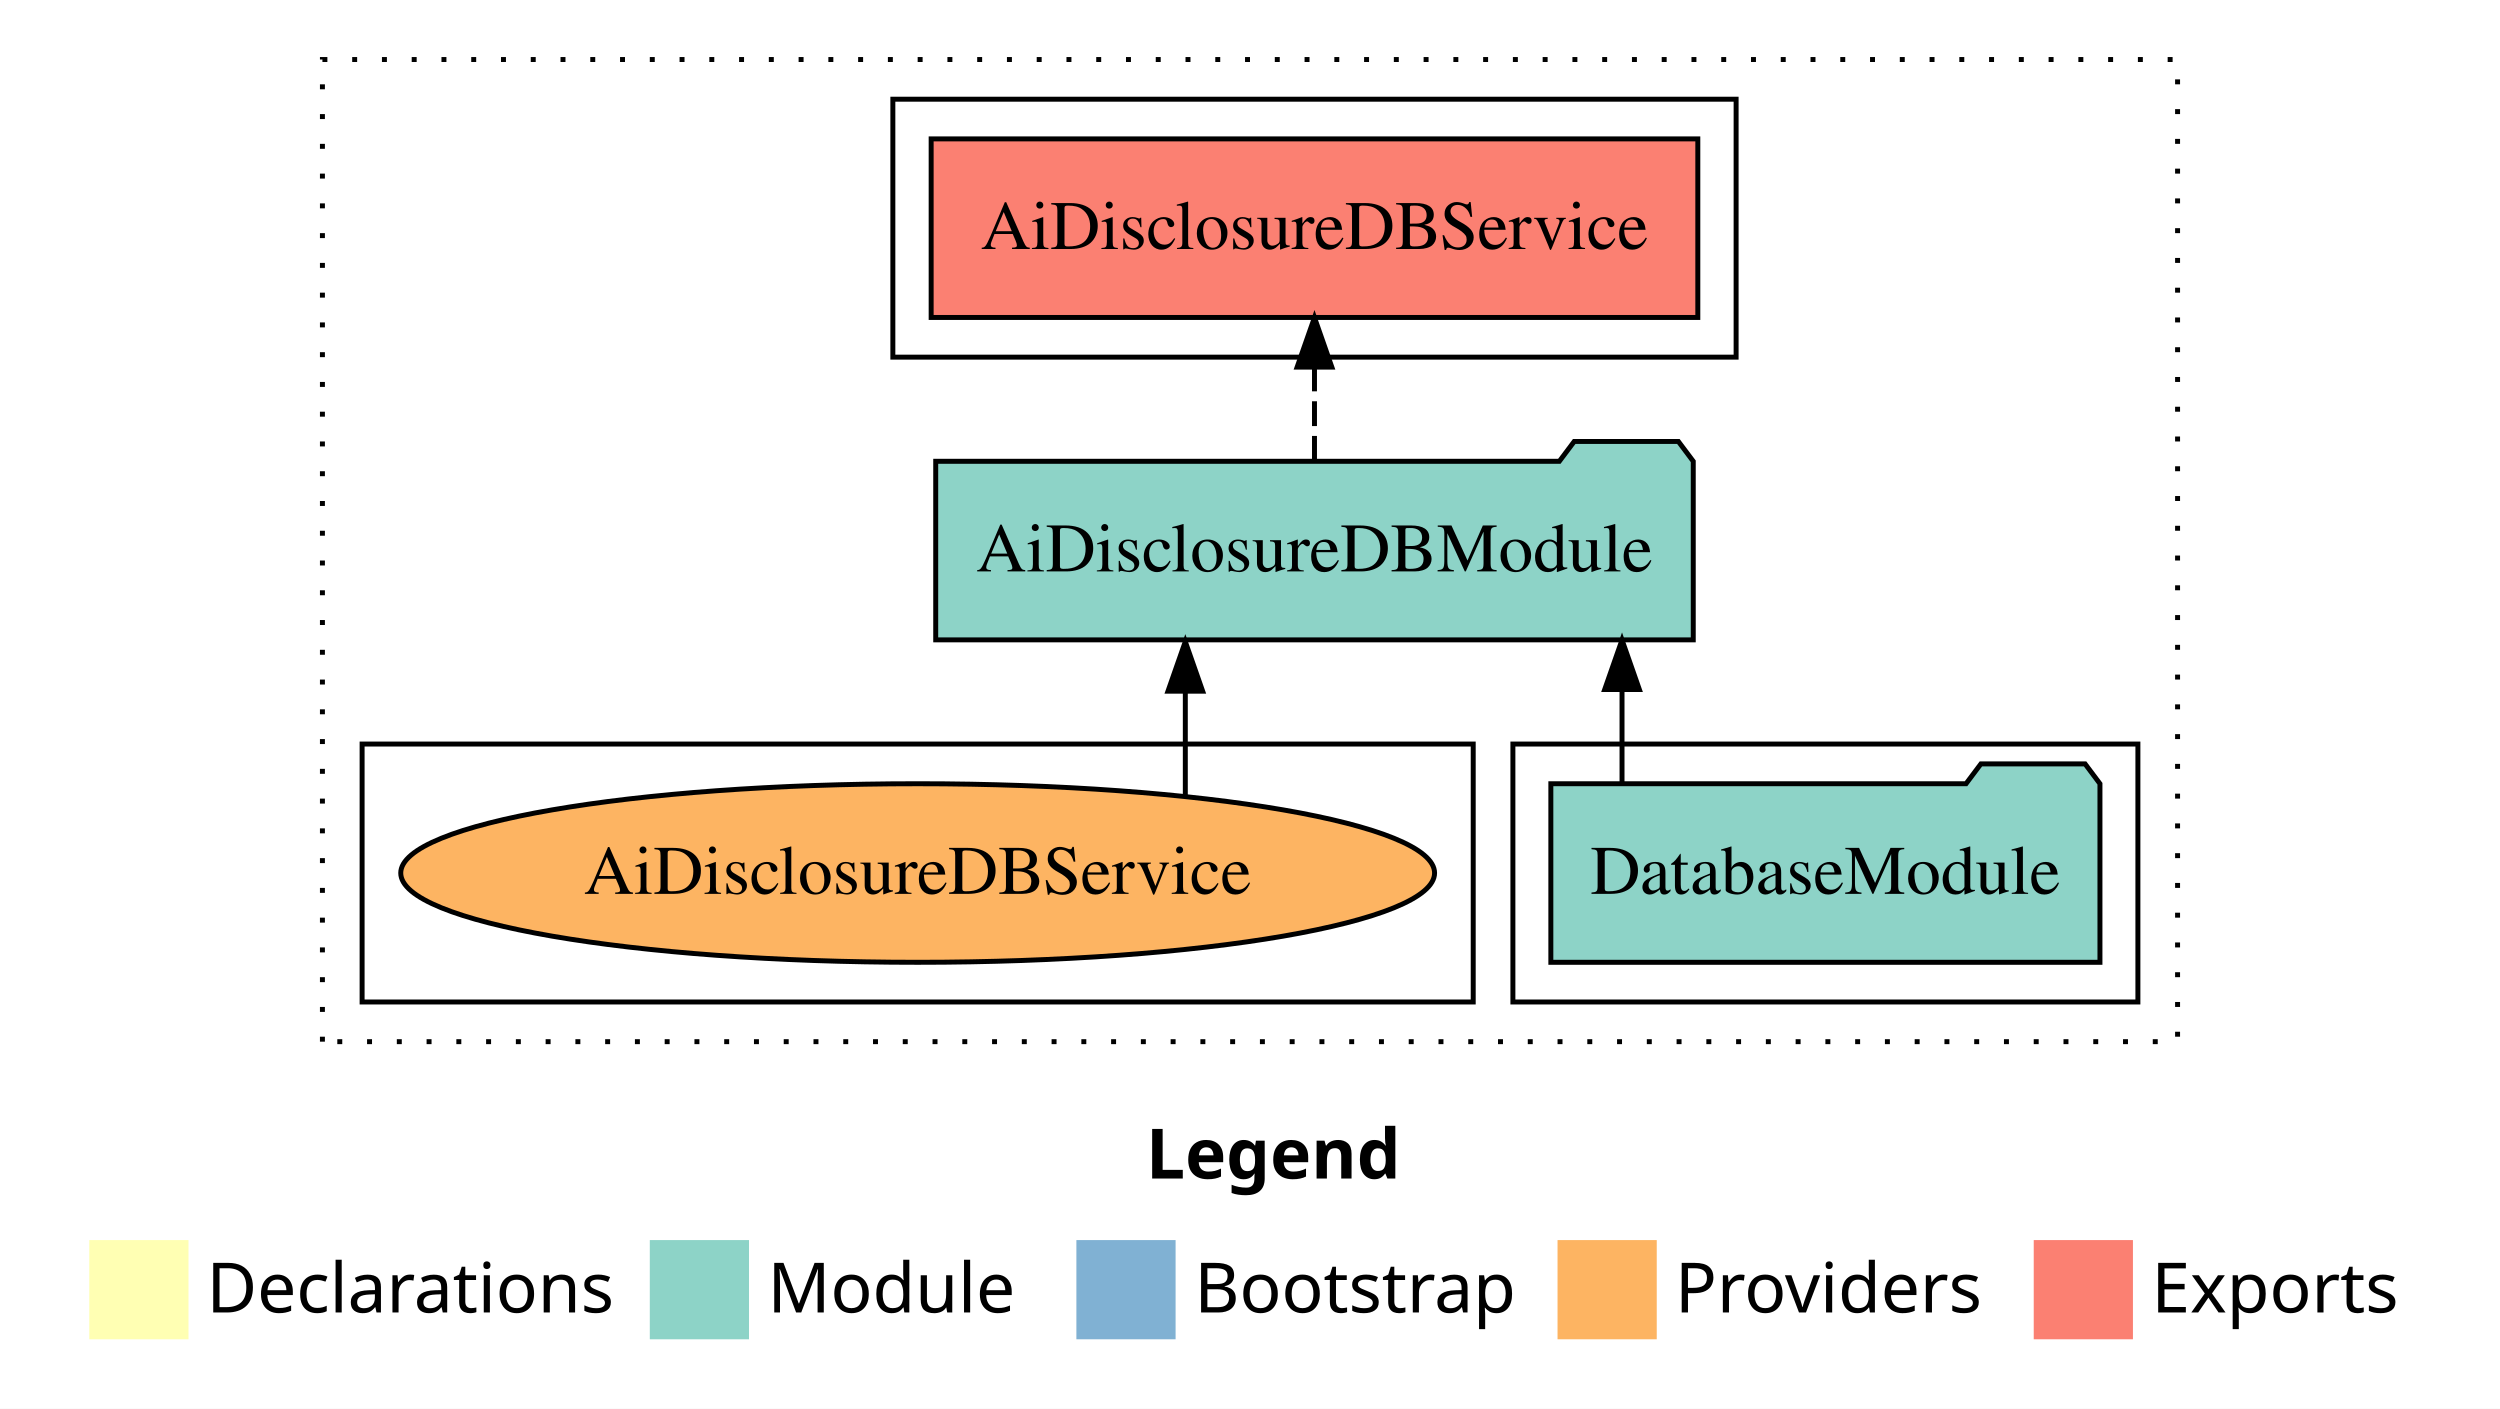
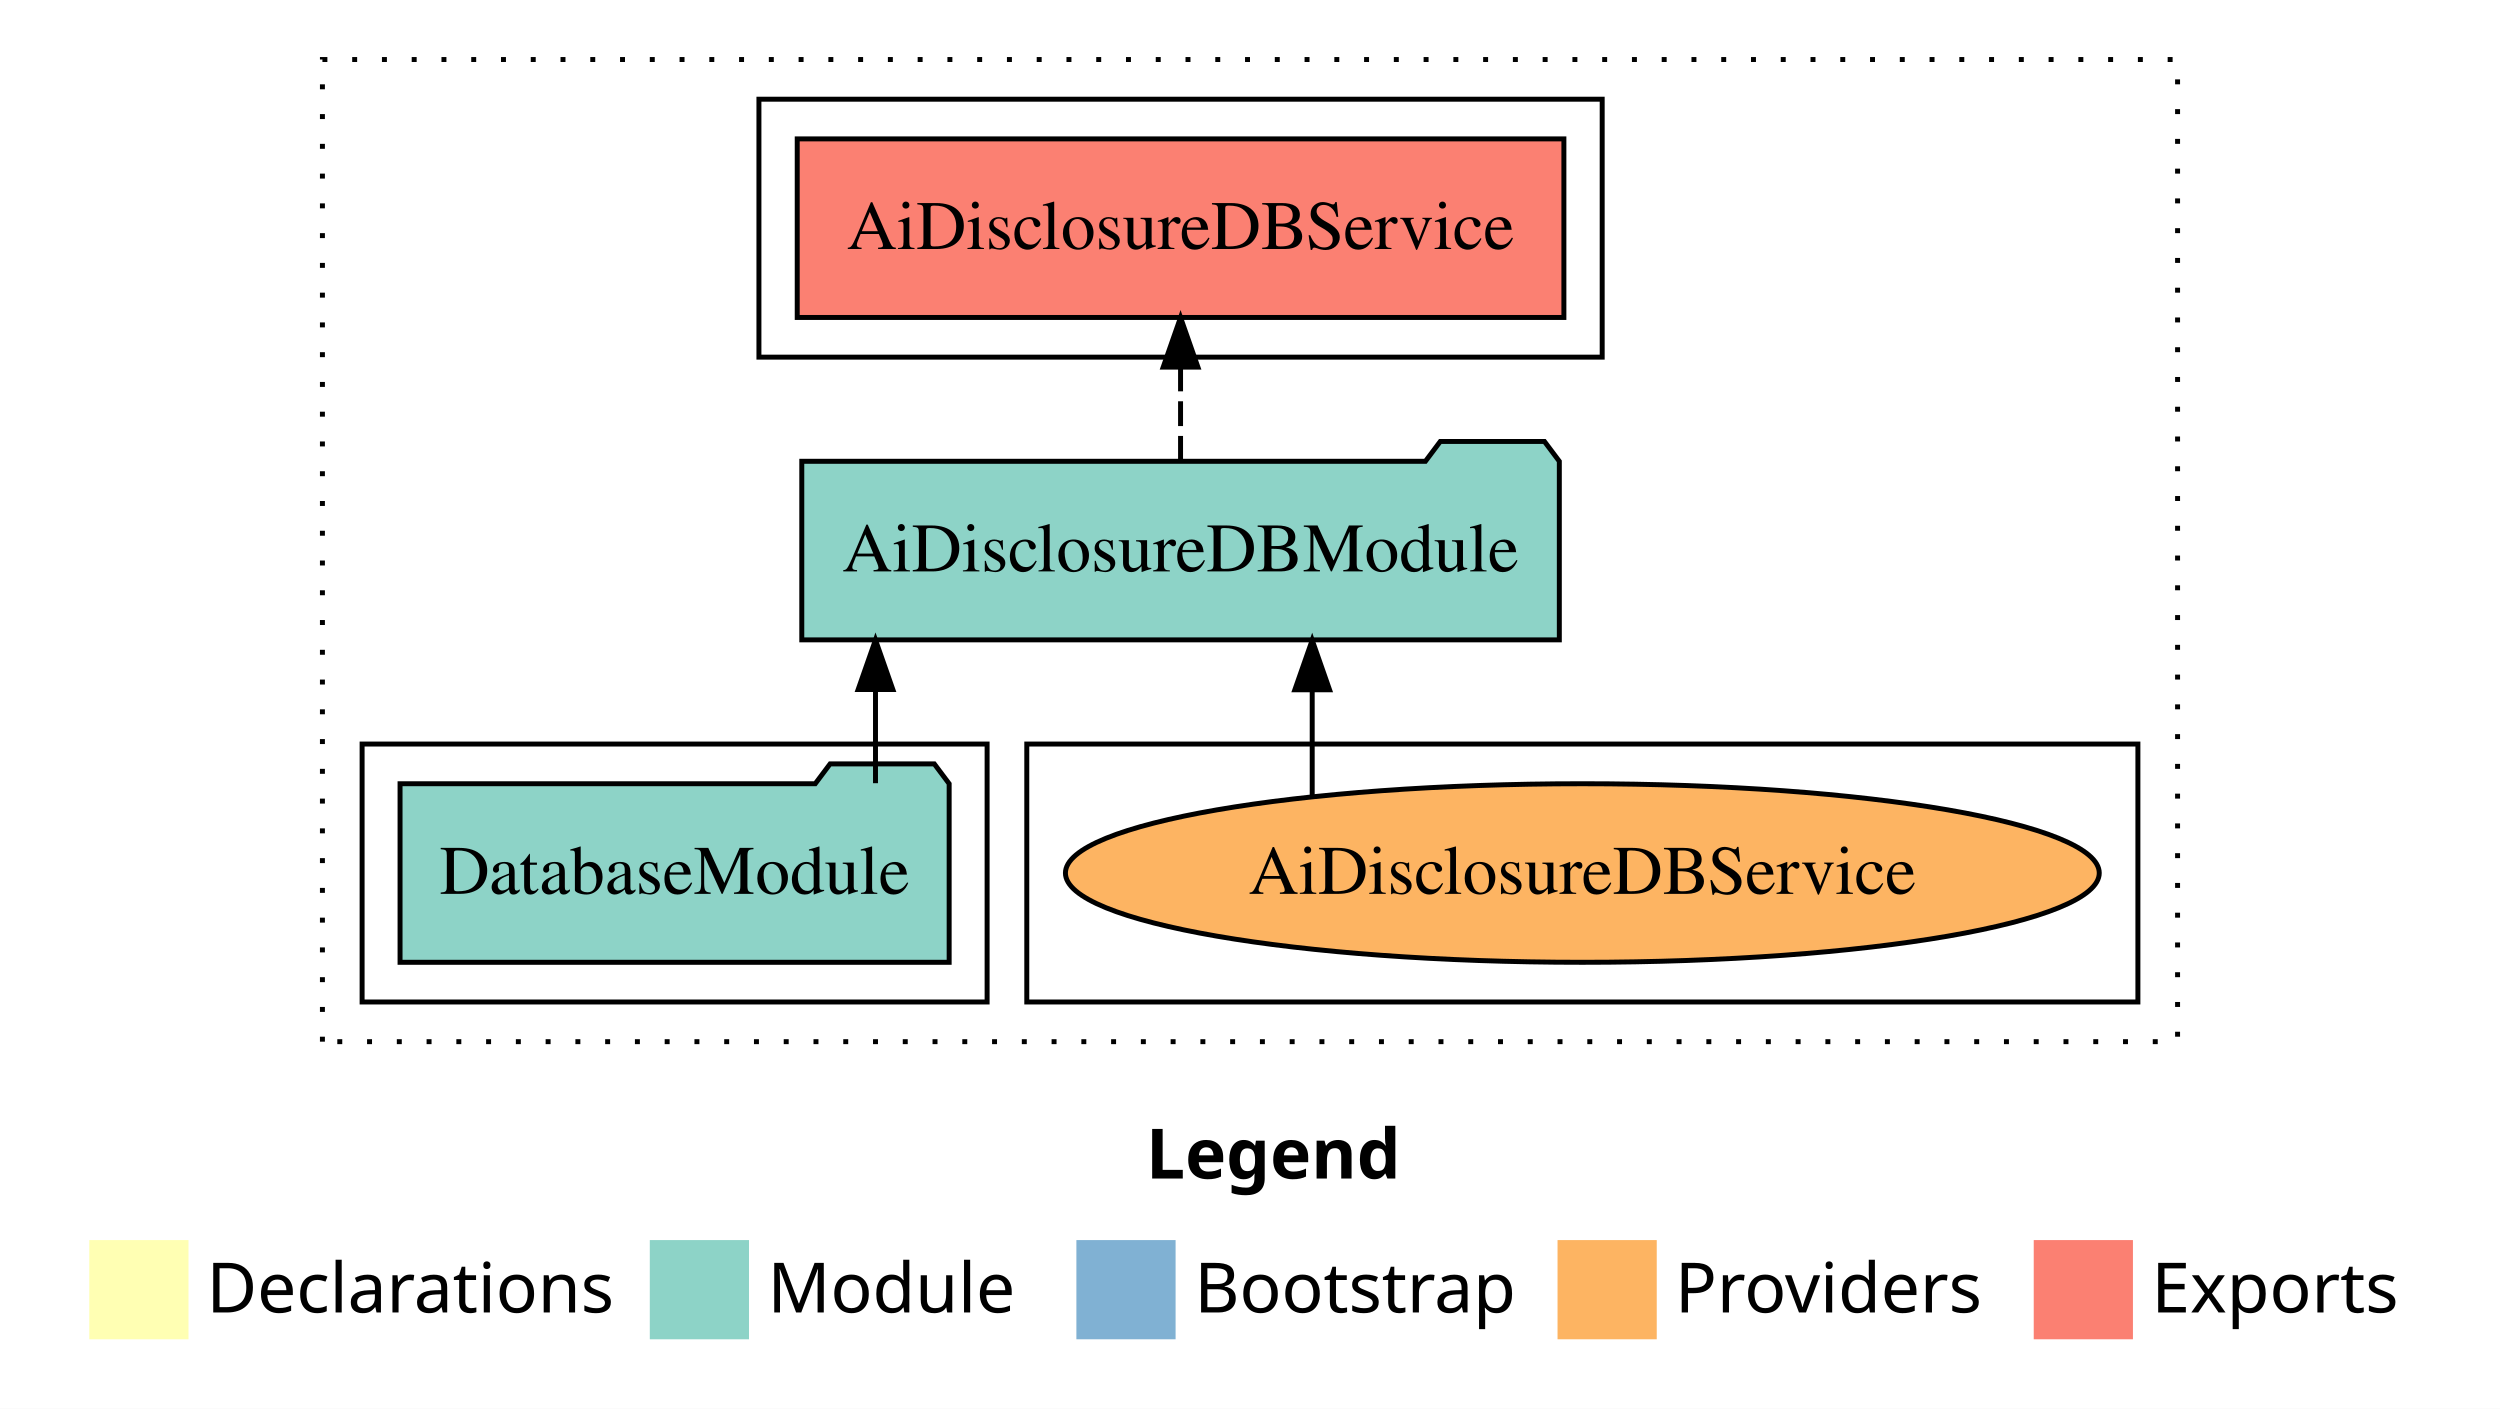
<svg xmlns="http://www.w3.org/2000/svg" width="504pt" height="284pt" viewBox="0.00 0.00 504.00 284.00">
  <g id="graph0" class="graph" transform="scale(1 1) rotate(0) translate(4 280)">
    <polygon fill="white" stroke="transparent" points="-4,4 -4,-280 500,-280 500,4 -4,4" />
    <text text-anchor="start" x="227.01" y="-42.4" font-family="Times-12" font-weight="bold" font-size="14.00">Legend</text>
    <polygon fill="#ffffb3" stroke="transparent" points="14,-10 14,-30 34,-30 34,-10 14,-10" />
    <text text-anchor="start" x="37.63" y="-15.4" font-family="Times-12" font-size="14.00">  Declarations</text>
    <polygon fill="#8dd3c7" stroke="transparent" points="127,-10 127,-30 147,-30 147,-10 127,-10" />
    <text text-anchor="start" x="150.73" y="-15.4" font-family="Times-12" font-size="14.00">  Module</text>
    <polygon fill="#80b1d3" stroke="transparent" points="213,-10 213,-30 233,-30 233,-10 213,-10" />
    <text text-anchor="start" x="236.78" y="-15.4" font-family="Times-12" font-size="14.00">  Bootstrap</text>
    <polygon fill="#fdb462" stroke="transparent" points="310,-10 310,-30 330,-30 330,-10 310,-10" />
    <text text-anchor="start" x="333.67" y="-15.4" font-family="Times-12" font-size="14.00">  Providers</text>
    <polygon fill="#fb8072" stroke="transparent" points="406,-10 406,-30 426,-30 426,-10 406,-10" />
    <text text-anchor="start" x="429.73" y="-15.4" font-family="Times-12" font-size="14.00">  Exports</text>
    <g id="clust1" class="cluster">
      <polygon fill="none" stroke="black" stroke-dasharray="1,5" points="61,-70 61,-268 435,-268 435,-70 61,-70" />
    </g>
-     <g id="clust3" class="cluster">
-       <polygon fill="none" stroke="black" points="301,-78 301,-130 427,-130 427,-78 301,-78" />
-     </g>
    <g id="clust4" class="cluster">
-       <polygon fill="none" stroke="black" points="176,-208 176,-260 346,-260 346,-208 176,-208" />
+       <polygon fill="none" stroke="black" points="149,-208 149,-260 319,-260 319,-208 149,-208" />
    </g>
    <g id="clust6" class="cluster">
-       <polygon fill="none" stroke="black" points="69,-78 69,-130 293,-130 293,-78 69,-78" />
+       <polygon fill="none" stroke="black" points="203,-78 203,-130 427,-130 427,-78 203,-78" />
+     </g>
+     <g id="clust3" class="cluster">
+       <polygon fill="none" stroke="black" points="69,-78 69,-130 195,-130 195,-78 69,-78" />
    </g>
    <g id="node1" class="node">
-       <polygon fill="#8dd3c7" stroke="black" points="419.35,-122 416.35,-126 395.35,-126 392.35,-122 308.65,-122 308.65,-86 419.35,-86 419.35,-122" />
-       <text text-anchor="middle" x="364" y="-99.8" font-family="Times,serif" font-size="14.00">DatabaseModule</text>
+       <polygon fill="#8dd3c7" stroke="black" points="187.35,-122 184.35,-126 163.35,-126 160.35,-122 76.65,-122 76.65,-86 187.35,-86 187.35,-122" />
+       <text text-anchor="middle" x="132" y="-99.8" font-family="Times,serif" font-size="14.00">DatabaseModule</text>
    </g>
    <g id="node2" class="node">
-       <polygon fill="#8dd3c7" stroke="black" points="337.36,-187 334.36,-191 313.36,-191 310.36,-187 184.64,-187 184.64,-151 337.36,-151 337.36,-187" />
-       <text text-anchor="middle" x="261" y="-164.8" font-family="Times,serif" font-size="14.00">AiDisclosureDBModule</text>
+       <polygon fill="#8dd3c7" stroke="black" points="310.36,-187 307.36,-191 286.36,-191 283.36,-187 157.64,-187 157.64,-151 310.36,-151 310.36,-187" />
+       <text text-anchor="middle" x="234" y="-164.8" font-family="Times,serif" font-size="14.00">AiDisclosureDBModule</text>
    </g>
    <g id="edge1" class="edge">
-       <path fill="none" stroke="black" d="M323,-122.11C323,-122.11 323,-140.99 323,-140.99" />
-       <polygon fill="black" stroke="black" points="319.5,-140.99 323,-150.99 326.5,-140.99 319.5,-140.99" />
+       <path fill="none" stroke="black" d="M172.5,-122.11C172.5,-122.11 172.5,-140.99 172.5,-140.99" />
+       <polygon fill="black" stroke="black" points="169,-140.99 172.5,-150.99 176,-140.99 169,-140.99" />
    </g>
    <g id="node3" class="node">
-       <polygon fill="#fb8072" stroke="black" points="338.28,-252 183.72,-252 183.72,-216 338.28,-216 338.28,-252" />
-       <text text-anchor="middle" x="261" y="-229.8" font-family="Times,serif" font-size="14.00">AiDisclosureDBService </text>
+       <polygon fill="#fb8072" stroke="black" points="311.28,-252 156.72,-252 156.72,-216 311.28,-216 311.28,-252" />
+       <text text-anchor="middle" x="234" y="-229.8" font-family="Times,serif" font-size="14.00">AiDisclosureDBService </text>
    </g>
    <g id="edge2" class="edge">
-       <path fill="none" stroke="black" stroke-dasharray="5,2" d="M261,-187.11C261,-187.11 261,-205.99 261,-205.99" />
-       <polygon fill="black" stroke="black" points="257.5,-205.99 261,-215.99 264.5,-205.99 257.5,-205.99" />
+       <path fill="none" stroke="black" stroke-dasharray="5,2" d="M234,-187.11C234,-187.11 234,-205.99 234,-205.99" />
+       <polygon fill="black" stroke="black" points="230.5,-205.99 234,-215.99 237.5,-205.99 230.5,-205.99" />
    </g>
    <g id="node4" class="node">
-       <ellipse fill="#fdb462" stroke="black" cx="181" cy="-104" rx="104.21" ry="18" />
-       <text text-anchor="middle" x="181" y="-99.8" font-family="Times,serif" font-size="14.00">AiDisclosureDBService</text>
+       <ellipse fill="#fdb462" stroke="black" cx="315" cy="-104" rx="104.21" ry="18" />
+       <text text-anchor="middle" x="315" y="-99.8" font-family="Times,serif" font-size="14.00">AiDisclosureDBService</text>
    </g>
    <g id="edge3" class="edge">
-       <path fill="none" stroke="black" d="M234.96,-119.73C234.96,-119.73 234.96,-140.65 234.96,-140.65" />
-       <polygon fill="black" stroke="black" points="231.46,-140.65 234.96,-150.65 238.46,-140.65 231.46,-140.65" />
+       <path fill="none" stroke="black" d="M260.54,-119.4C260.54,-119.4 260.54,-140.94 260.54,-140.94" />
+       <polygon fill="black" stroke="black" points="257.04,-140.94 260.54,-150.94 264.04,-140.94 257.04,-140.94" />
    </g>
  </g>
</svg>
